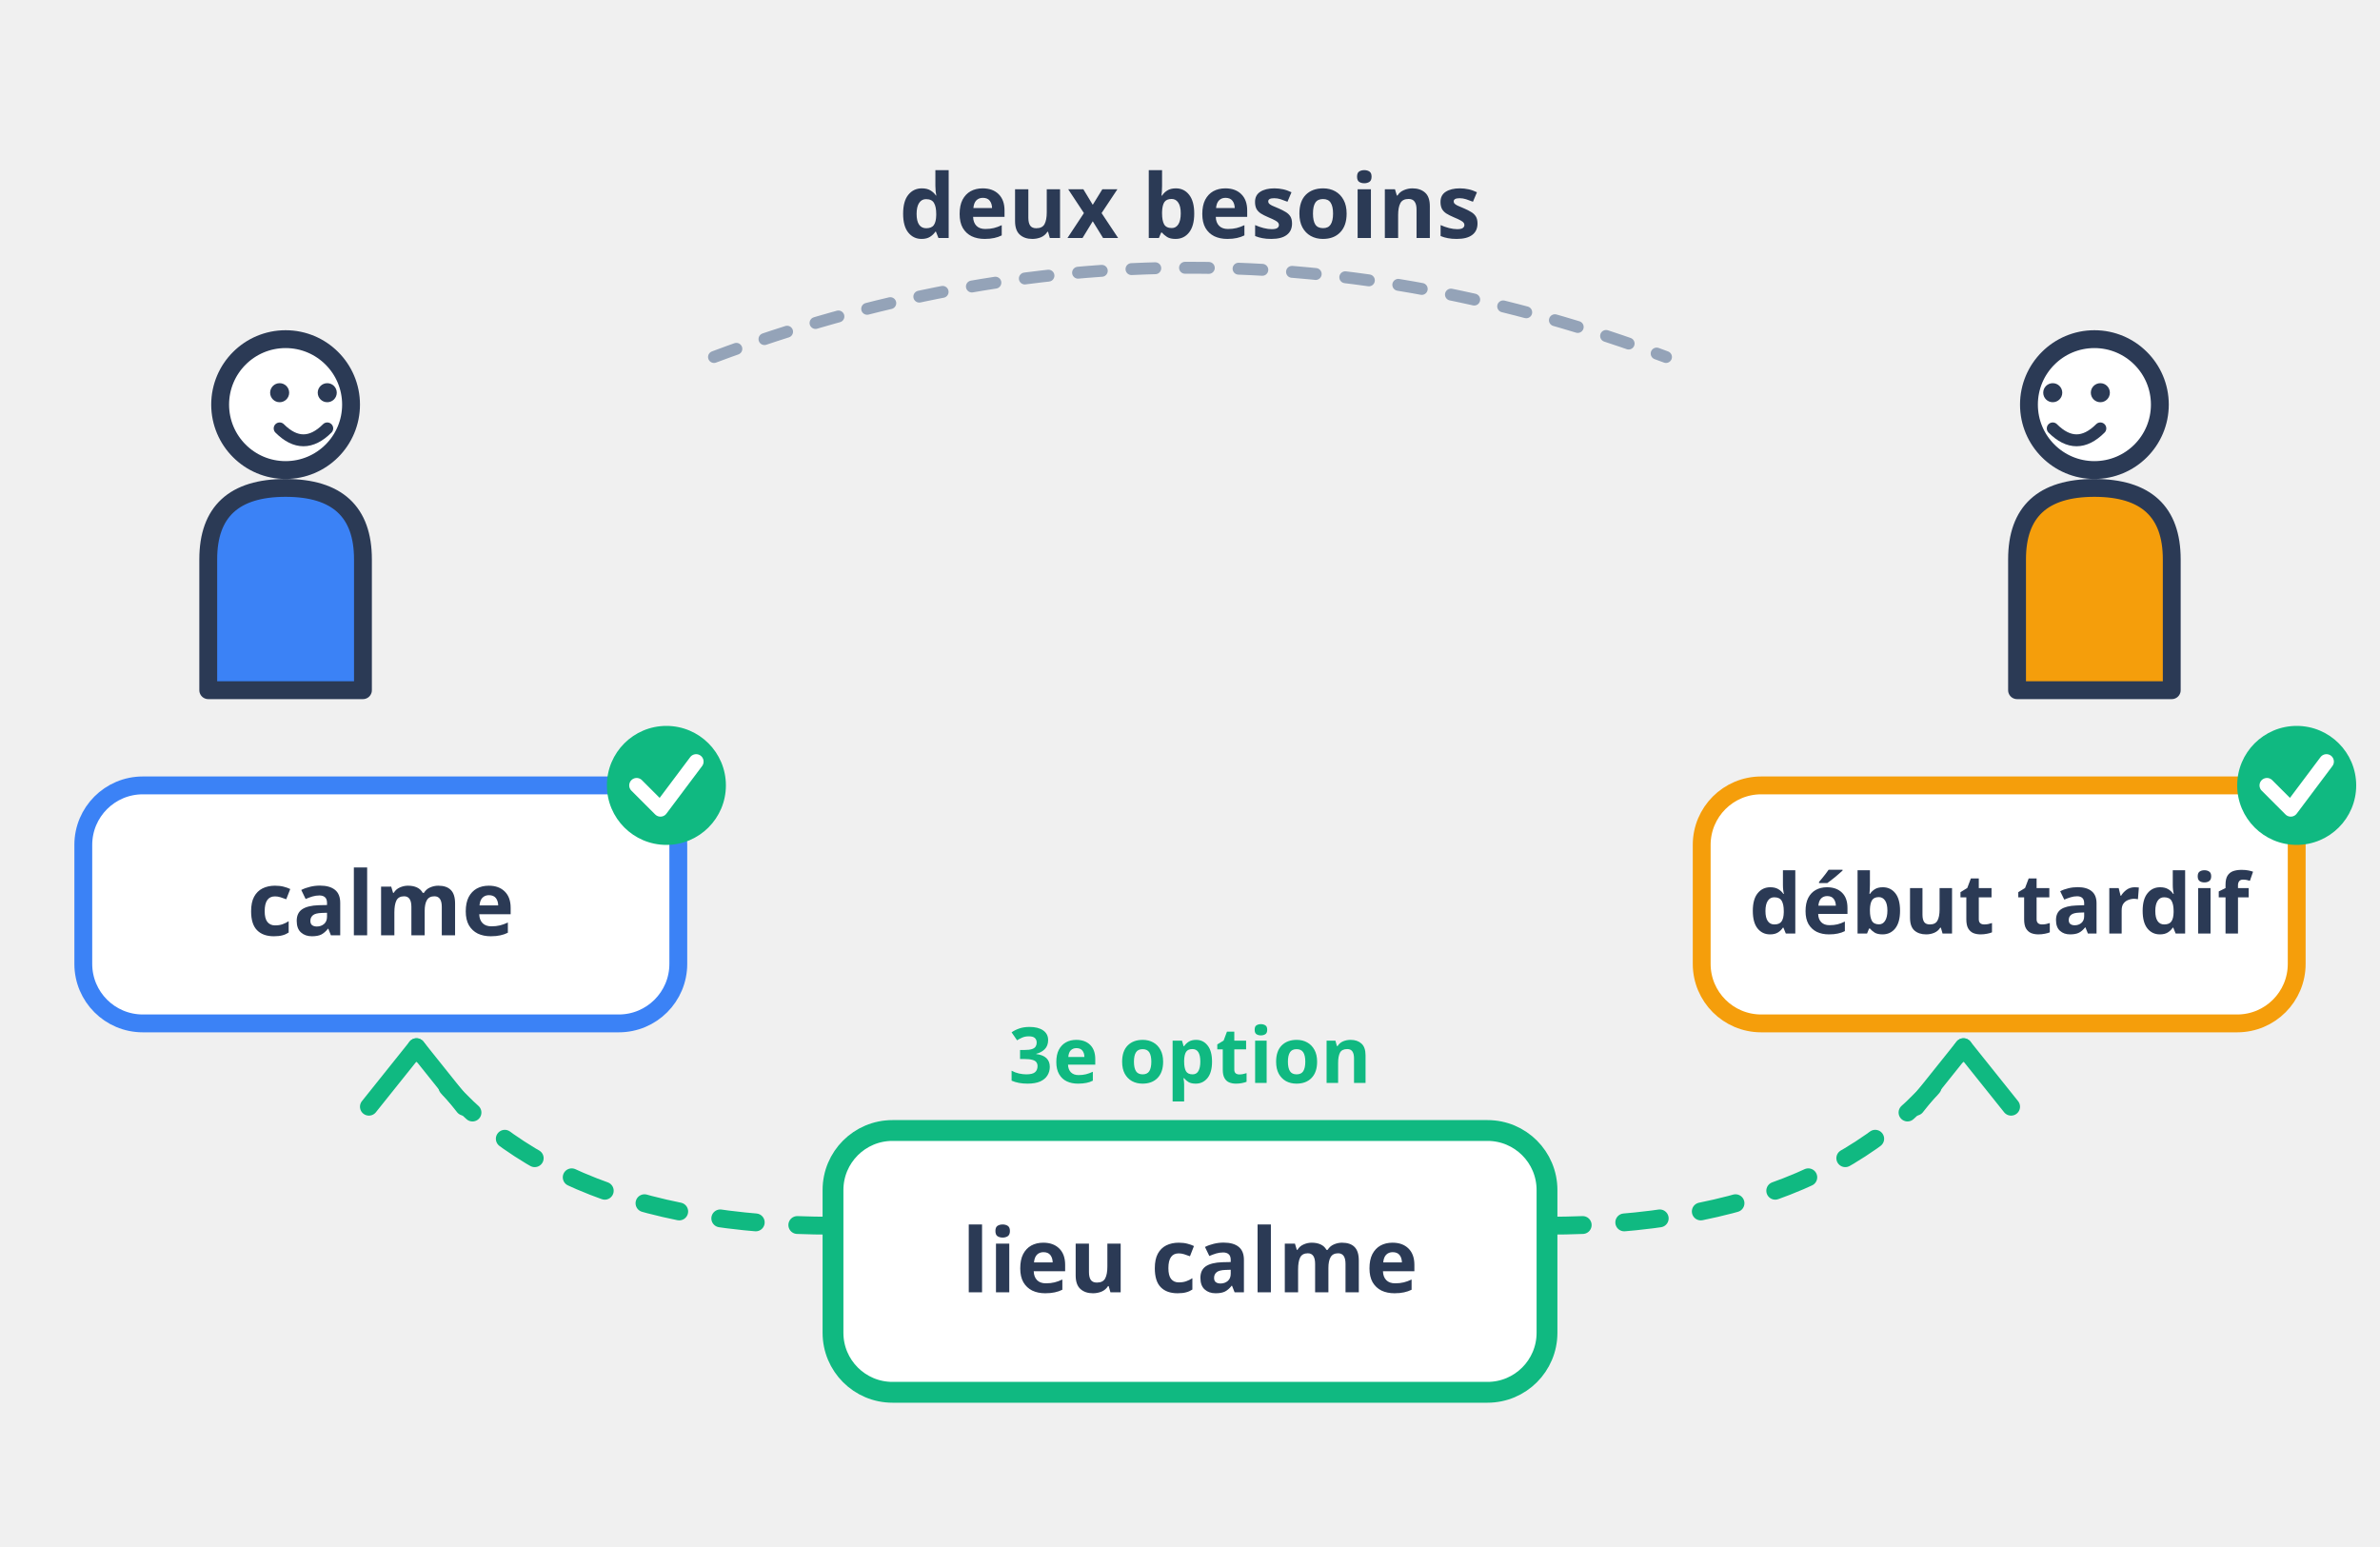
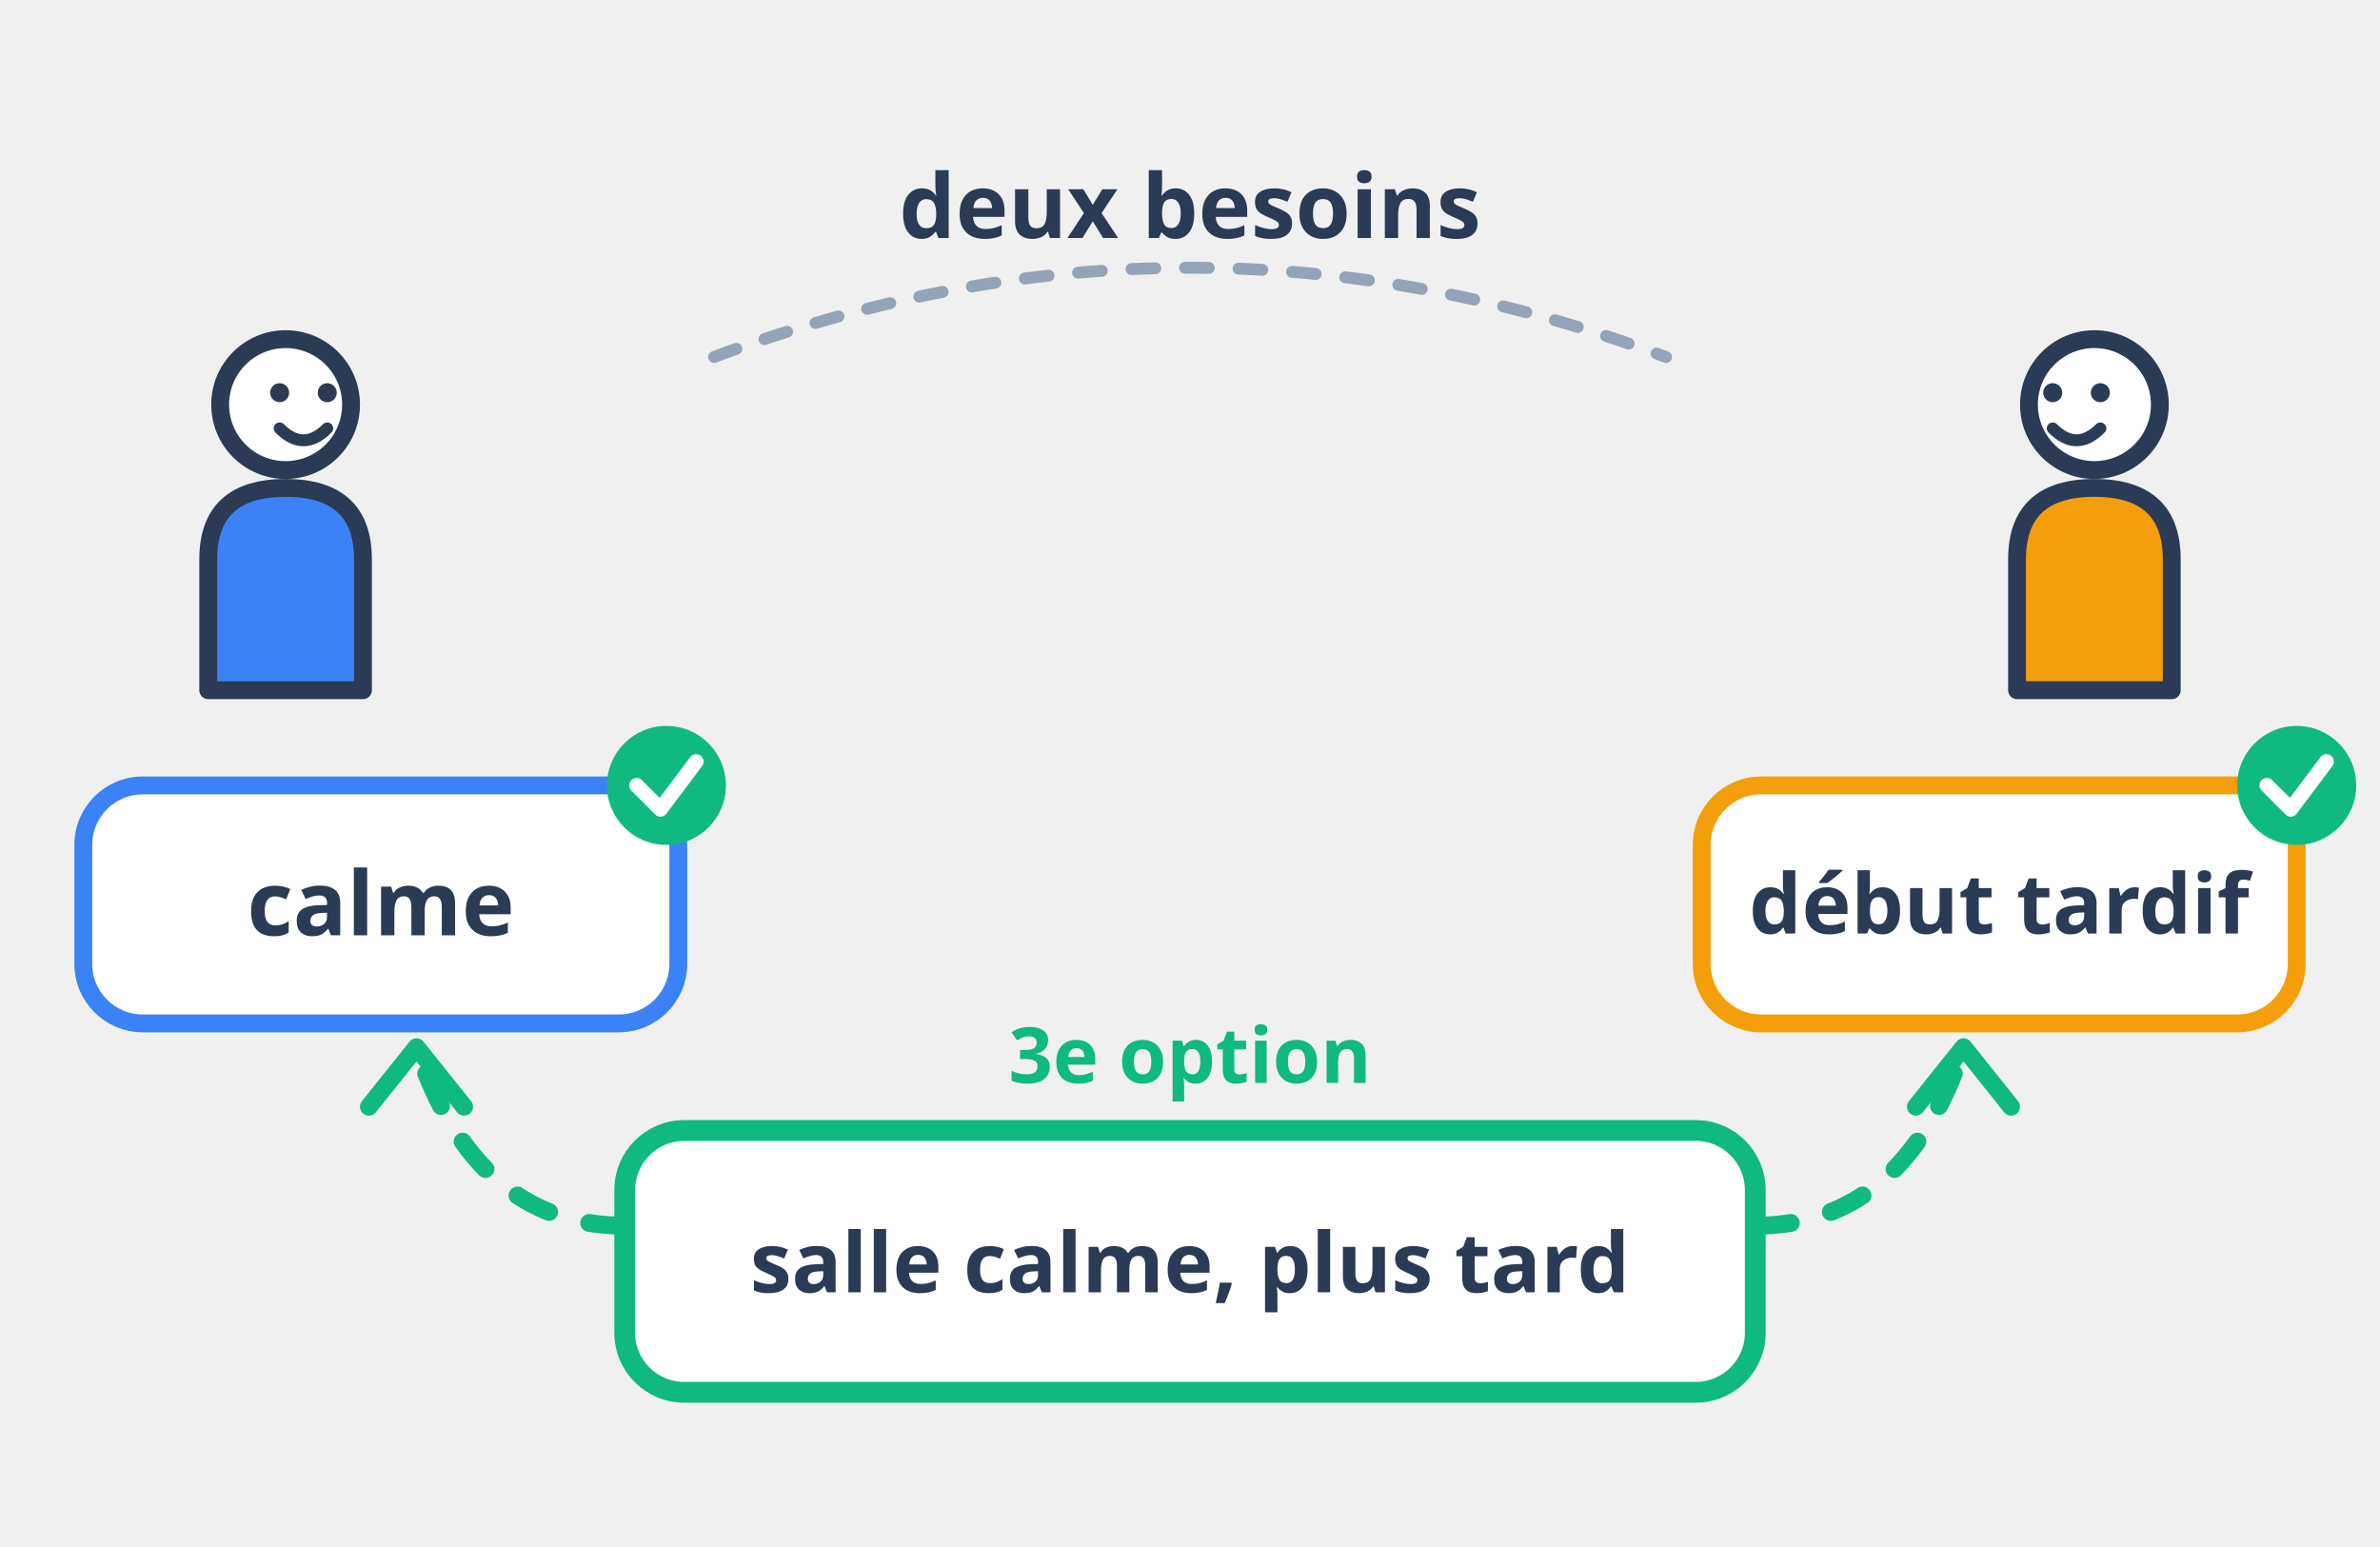
<svg xmlns="http://www.w3.org/2000/svg" viewBox="0 0 400 260" role="img">
  <style>@media (prefers-reduced-motion: reduce){*{animation:none!important}}</style>
  <style>.fl{stroke-dasharray:6 7;animation:fl 2.5s linear infinite}@keyframes fl{to{stroke-dashoffset:-26}}</style>
  <g font-family="system-ui, sans-serif" font-weight="600" text-anchor="middle" stroke-linecap="round" stroke-linejoin="round">
    <g transform="translate(48 116)">
      <path d="M-13 0V-22Q-13 -34 0 -34Q13 -34 13 -22V0Z" fill="#3B82F6" stroke="#2B3A55" stroke-width="3" />
      <circle cx="0" cy="-48" r="11" fill="#FFFFFF" stroke="#2B3A55" stroke-width="3" />
      <circle cx="-1" cy="-50" r="1.6" fill="#2B3A55" />
      <circle cx="7" cy="-50" r="1.6" fill="#2B3A55" />
      <path d="M-1 -44Q3 -40 7 -44" stroke="#2B3A55" stroke-width="2" fill="none" />
    </g>
    <g transform="translate(352 116)">
      <path d="M-13 0V-22Q-13 -34 0 -34Q13 -34 13 -22V0Z" fill="#F59E0B" stroke="#2B3A55" stroke-width="3" />
      <circle cx="0" cy="-48" r="11" fill="#FFFFFF" stroke="#2B3A55" stroke-width="3" />
      <circle cx="-7" cy="-50" r="1.6" fill="#2B3A55" />
      <circle cx="1" cy="-50" r="1.6" fill="#2B3A55" />
      <path d="M-7 -44Q-3 -40 1 -44" stroke="#2B3A55" stroke-width="2" fill="none" />
    </g>
    <rect x="14" y="132" width="100" height="40" rx="10" fill="#FFFFFF" stroke="#3B82F6" stroke-width="3" />
    <text x="64.0" y="157.2" font-size="15" fill="#2B3A55">calme</text>
    <rect x="286" y="132" width="100" height="40" rx="10" fill="#FFFFFF" stroke="#F59E0B" stroke-width="3" />
    <text x="336.0" y="156.9" font-size="14" fill="#2B3A55">début tardif</text>
-     <rect x="140" y="190" width="120" height="44" rx="10" fill="#FFFFFF" stroke="#10B981" stroke-width="3.5" />
-     <text x="200.0" y="217.2" font-size="15" fill="#2B3A55">lieu calme</text>
+     <rect x="105" y="190" width="190" height="44" rx="10" fill="#FFFFFF" stroke="#10B981" stroke-width="3.5" />
+     <text x="200.0" y="217.2" font-size="14" fill="#2B3A55">salle calme, plus tard</text>
    <text x="200" y="182" font-size="13" fill="#10B981">3e option</text>
-     <path class="fl" d="M140 206Q90 206 70 176" stroke="#10B981" stroke-width="3" fill="none" />
-     <path class="fl" d="M260 206Q310 206 330 176" stroke="#10B981" stroke-width="3" fill="none" />
+     <path class="fl" d="M105 206Q80 206 70 176" stroke="#10B981" stroke-width="3" fill="none" />
+     <path class="fl" d="M295 206Q320 206 330 176" stroke="#10B981" stroke-width="3" fill="none" />
    <path d="M62 186L70 176L78 186M322 186L330 176L338 186" stroke="#10B981" stroke-width="3" fill="none" />
    <g transform="translate(112 132) scale(1.0)">
      <circle r="10" fill="#10B981" />
      <path d="M-5 0L-1 4L5 -4" stroke="#FFFFFF" stroke-width="2.5" fill="none" />
    </g>
    <g transform="translate(386 132) scale(1.0)">
      <circle r="10" fill="#10B981" />
      <path d="M-5 0L-1 4L5 -4" stroke="#FFFFFF" stroke-width="2.5" fill="none" />
    </g>
    <text x="200" y="40" font-size="15" fill="#2B3A55">deux besoins</text>
    <path d="M120 60Q200 30 280 60" stroke="#94A3B8" stroke-width="2" fill="none" stroke-dasharray="4 5" />
  </g>
</svg>
